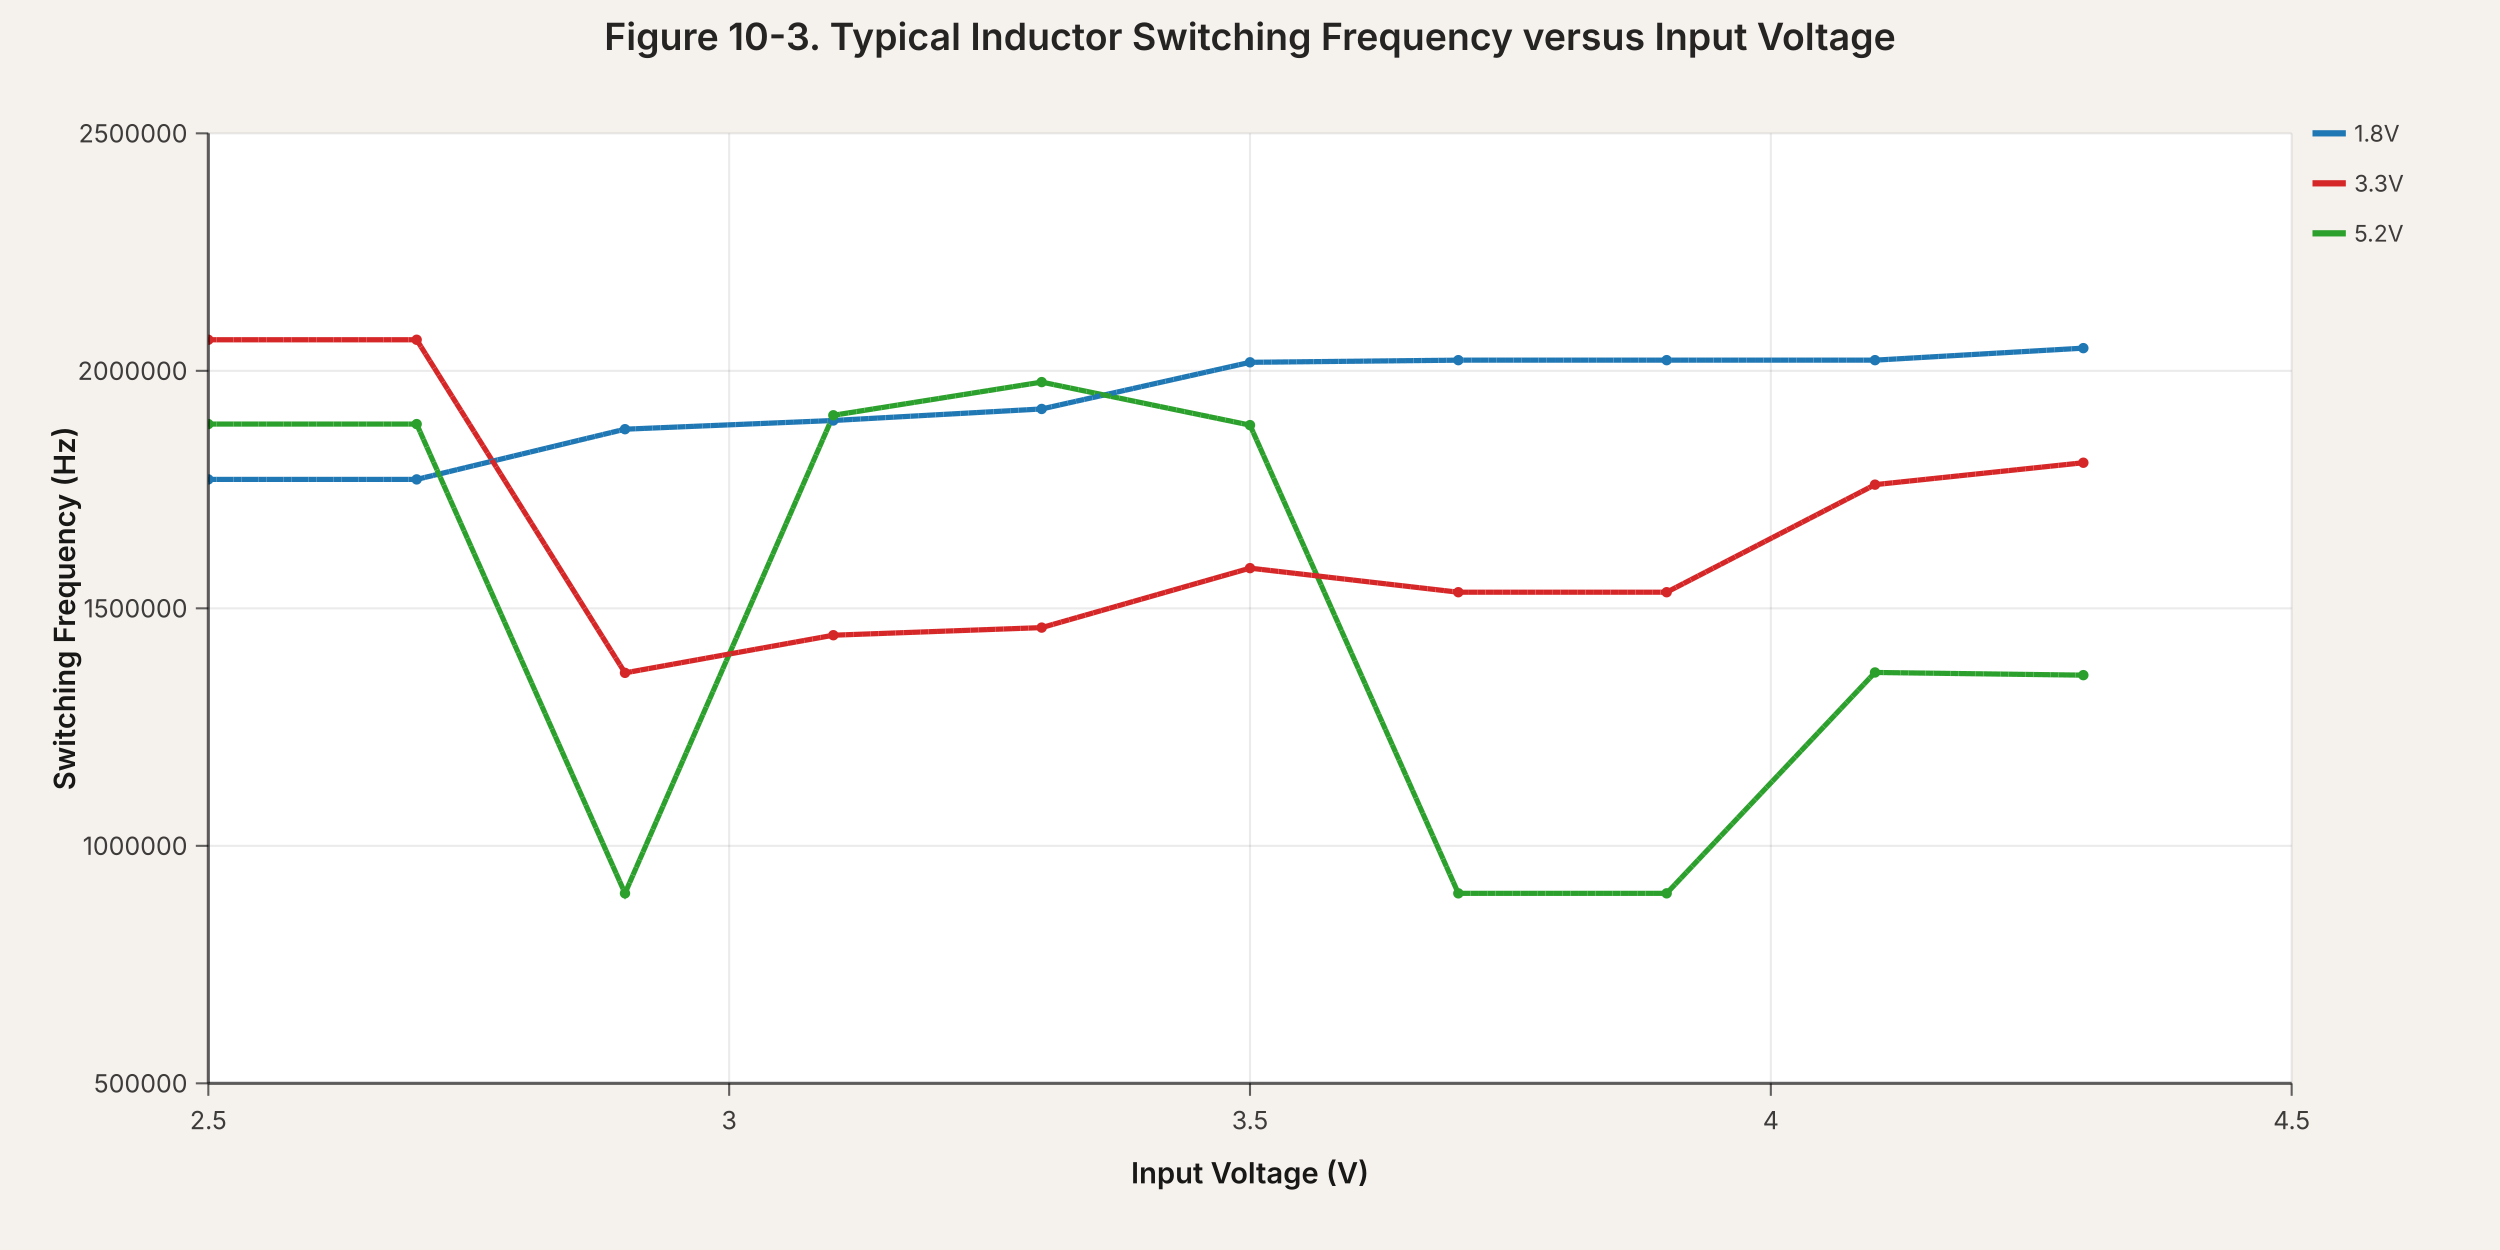
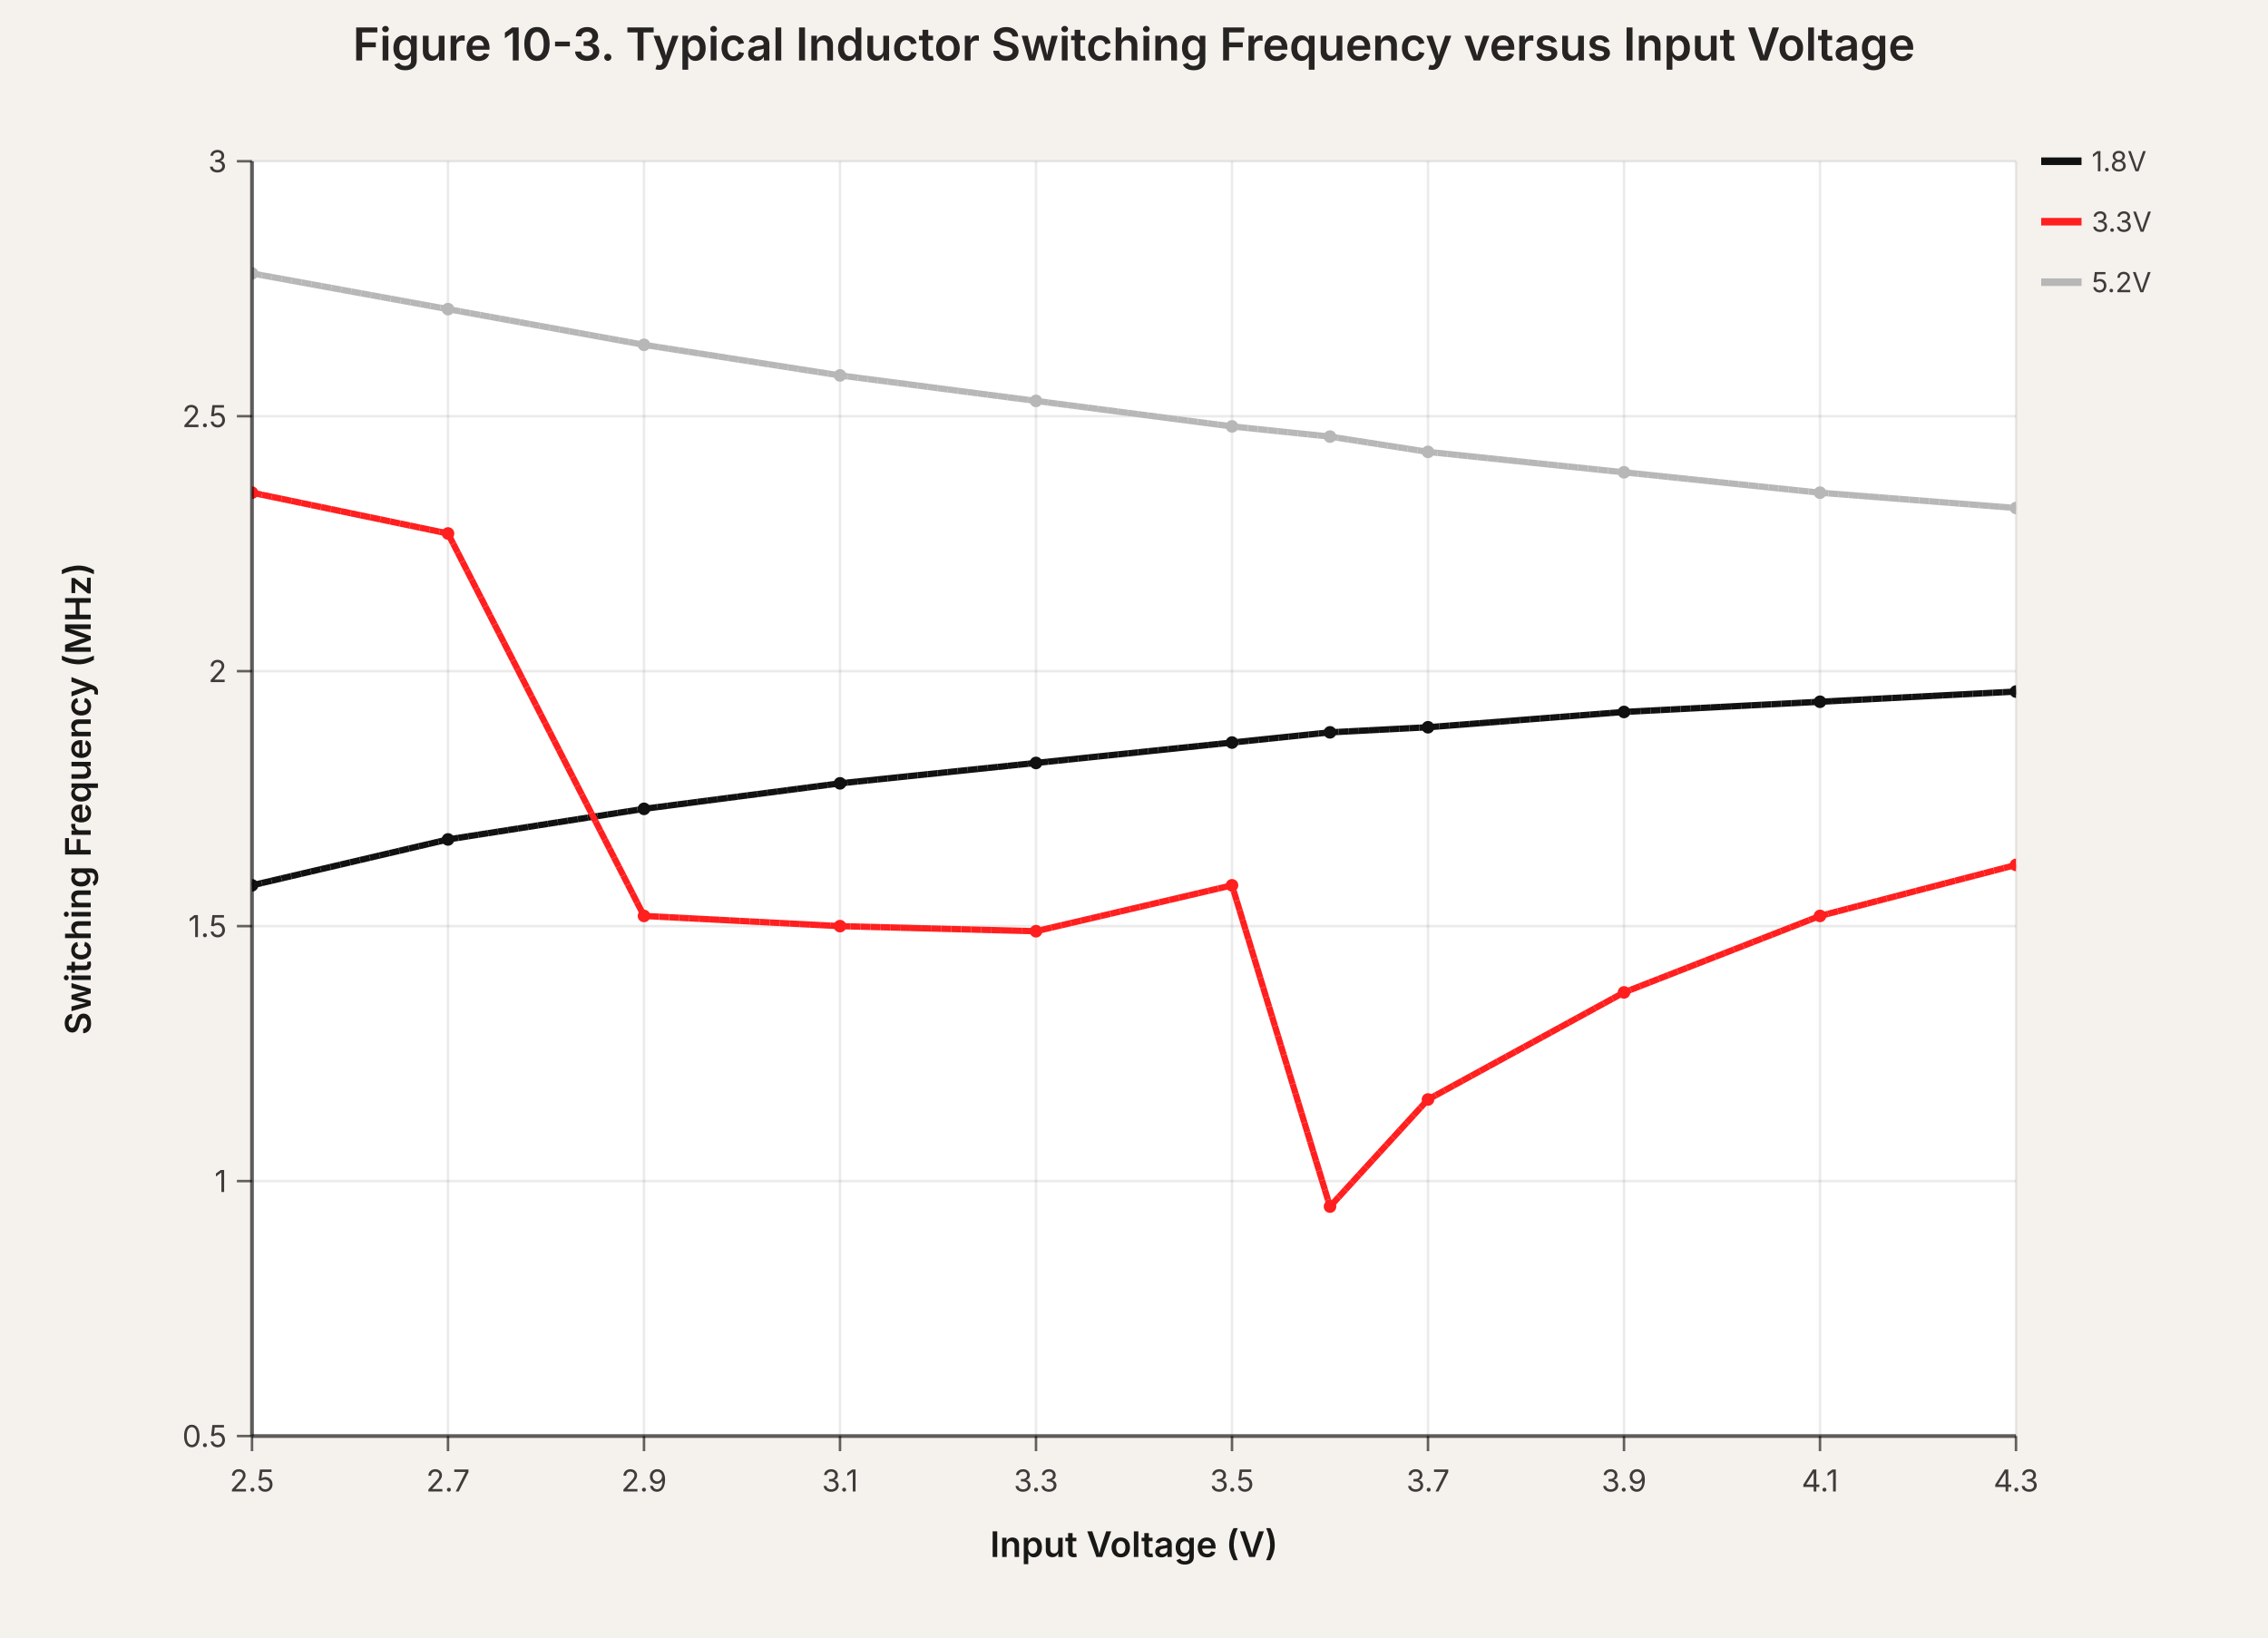
- <svg xmlns="http://www.w3.org/2000/svg" width="1200" height="600" style="background-color: rgb(245, 241, 237)" viewBox="0 0 1200 600" data-simulation-experiment-id="simulation_experiment_0" data-simulation-experiment-name="Figure 10-3. Typical Inductor Switching Frequency versus Input Voltage">
+ <svg xmlns="http://www.w3.org/2000/svg" width="900" height="650" style="background-color: rgb(245, 241, 237)" viewBox="0 0 900 650" data-simulation-experiment-id="simulation_experiment_0" data-simulation-experiment-name="Figure 10-3. Typical Inductor Switching Frequency versus Input Voltage" data-software-used-string="@tscircuit/core@0.0.1561">
  <style>
:root { color-scheme: light; }
svg { font-family: 'Inter', 'Helvetica Neue', Arial, sans-serif; }
.background { fill: rgb(245, 241, 237); }
.plot-background { fill: #ffffff; }
.grid-line { stroke: rgba(0, 0, 0, 0.08); stroke-width: 1; }
.axis { stroke: rgba(0, 0, 0, 0.6); stroke-width: 1.5; }
.axis-tick { stroke: rgba(0, 0, 0, 0.6); stroke-width: 1; }
.axis-label { fill: rgba(0, 0, 0, 0.75); font-size: 12px; }
.axis-title { fill: rgba(0, 0, 0, 0.9); font-size: 14px; font-weight: 600; }
.legend-label { fill: rgba(0, 0, 0, 0.75); font-size: 11px; }
.legend-line { stroke-width: 3; }
.scope-channel-card { fill: #ffffff; stroke: rgba(0, 0, 0, 0.22); stroke-width: 1; }
.scope-channel-header-text { fill: #ffffff; font-size: 14px; font-weight: 700; }
.scope-channel-detail { fill: rgba(0, 0, 0, 0.42); font-size: 14px; }
.simulation-line { fill: none; stroke-width: 2.5; }
.simulation-point { stroke-width: 0; }
.chart-title { fill: rgba(0, 0, 0, 0.85); font-size: 18px; font-weight: 600; }
</style>
-   <rect class="background" x="0" y="0" width="1200" height="600" />
+   <rect class="background" x="0" y="0" width="900" height="650" />
  <defs>
    <clipPath id="simulation-graph-simulation_experiment_0">
-       <rect x="100" y="64" width="1000" height="456" />
+       <rect x="100" y="64" width="700" height="506" />
    </clipPath>
  </defs>
-   <rect class="plot-background" x="100" y="64" width="1000" height="456" />
+   <rect class="plot-background" x="100" y="64" width="700" height="506" />
  <g class="grid">
-     <line class="grid-line grid-line-x" x1="100" y1="64" x2="100" y2="520" />
-     <line class="grid-line grid-line-x" x1="350" y1="64" x2="350" y2="520" />
-     <line class="grid-line grid-line-x" x1="600" y1="64" x2="600" y2="520" />
-     <line class="grid-line grid-line-x" x1="850" y1="64" x2="850" y2="520" />
-     <line class="grid-line grid-line-x" x1="1100" y1="64" x2="1100" y2="520" />
-     <line class="grid-line grid-line-y" x1="100" y1="520" x2="1100" y2="520" />
-     <line class="grid-line grid-line-y" x1="100" y1="406" x2="1100" y2="406" />
-     <line class="grid-line grid-line-y" x1="100" y1="292" x2="1100" y2="292" />
-     <line class="grid-line grid-line-y" x1="100" y1="178" x2="1100" y2="178" />
-     <line class="grid-line grid-line-y" x1="100" y1="64" x2="1100" y2="64" />
+     <line class="grid-line grid-line-x" x1="100" y1="64" x2="100" y2="570" />
+     <line class="grid-line grid-line-x" x1="177.778" y1="64" x2="177.778" y2="570" />
+     <line class="grid-line grid-line-x" x1="255.556" y1="64" x2="255.556" y2="570" />
+     <line class="grid-line grid-line-x" x1="333.333" y1="64" x2="333.333" y2="570" />
+     <line class="grid-line grid-line-x" x1="411.111" y1="64" x2="411.111" y2="570" />
+     <line class="grid-line grid-line-x" x1="488.889" y1="64" x2="488.889" y2="570" />
+     <line class="grid-line grid-line-x" x1="566.667" y1="64" x2="566.667" y2="570" />
+     <line class="grid-line grid-line-x" x1="644.444" y1="64" x2="644.444" y2="570" />
+     <line class="grid-line grid-line-x" x1="722.222" y1="64" x2="722.222" y2="570" />
+     <line class="grid-line grid-line-x" x1="800" y1="64" x2="800" y2="570" />
+     <line class="grid-line grid-line-y" x1="100" y1="570" x2="800" y2="570" />
+     <line class="grid-line grid-line-y" x1="100" y1="468.8" x2="800" y2="468.8" />
+     <line class="grid-line grid-line-y" x1="100" y1="367.6" x2="800" y2="367.6" />
+     <line class="grid-line grid-line-y" x1="100" y1="266.4" x2="800" y2="266.4" />
+     <line class="grid-line grid-line-y" x1="100" y1="165.2" x2="800" y2="165.2" />
+     <line class="grid-line grid-line-y" x1="100" y1="64" x2="800" y2="64" />
  </g>
  <g class="data-series">
-     <path class="simulation-line" d="M 100 230.114 L 200 230.114 L 300 206.014 L 400 201.835 L 500 196.304 L 600 173.91 L 700 172.876 L 800 172.876 L 900 172.876 L 1000 167.106" stroke="#1f77b4" clip-path="url(#simulation-graph-simulation_experiment_0)" data-simulation-transient-voltage-graph-id="simulation_measurement_result_0_0" stroke-dasharray="4 8" stroke-dashoffset="0" />
-     <path class="simulation-line" d="M 100 163.088 L 200 163.088 L 300 322.968 L 400 304.901 L 500 301.25 L 600 272.71 L 700 284.265 L 800 284.265 L 900 232.637 L 1000 222.112" stroke="#d62728" clip-path="url(#simulation-graph-simulation_experiment_0)" data-simulation-transient-voltage-graph-id="simulation_measurement_result_0_1" stroke-dasharray="4 8" stroke-dashoffset="4" />
-     <path class="simulation-line" d="M 100 203.565 L 200 203.565 L 300 428.8 L 400 199.338 L 500 183.407 L 600 204.057 L 700 428.8 L 800 428.8 L 900 322.783 L 1000 324.071" stroke="#2ca02c" clip-path="url(#simulation-graph-simulation_experiment_0)" data-simulation-transient-voltage-graph-id="simulation_measurement_result_0_2" stroke-dasharray="4 8" stroke-dashoffset="8" />
-     <path class="simulation-line" d="M 100 230.114 L 200 230.114 L 300 206.014 L 400 201.835 L 500 196.304 L 600 173.91 L 700 172.876 L 800 172.876 L 900 172.876 L 1000 167.106" stroke="#1f77b4" clip-path="url(#simulation-graph-simulation_experiment_0)" data-simulation-transient-voltage-graph-id="simulation_measurement_result_0_0" stroke-dasharray="4 8" stroke-dashoffset="4" />
-     <path class="simulation-line" d="M 100 163.088 L 200 163.088 L 300 322.968 L 400 304.901 L 500 301.25 L 600 272.71 L 700 284.265 L 800 284.265 L 900 232.637 L 1000 222.112" stroke="#d62728" clip-path="url(#simulation-graph-simulation_experiment_0)" data-simulation-transient-voltage-graph-id="simulation_measurement_result_0_1" stroke-dasharray="4 8" stroke-dashoffset="8" />
-     <path class="simulation-line" d="M 100 203.565 L 200 203.565 L 300 428.8 L 400 199.338 L 500 183.407 L 600 204.057 L 700 428.8 L 800 428.8 L 900 322.783 L 1000 324.071" stroke="#2ca02c" clip-path="url(#simulation-graph-simulation_experiment_0)" data-simulation-transient-voltage-graph-id="simulation_measurement_result_0_2" stroke-dasharray="4 8" stroke-dashoffset="0" />
-     <path class="simulation-line" d="M 100 230.114 L 200 230.114 L 300 206.014 L 400 201.835 L 500 196.304 L 600 173.91 L 700 172.876 L 800 172.876 L 900 172.876 L 1000 167.106" stroke="#1f77b4" clip-path="url(#simulation-graph-simulation_experiment_0)" data-simulation-transient-voltage-graph-id="simulation_measurement_result_0_0" stroke-dasharray="4 8" stroke-dashoffset="8" />
-     <path class="simulation-line" d="M 100 163.088 L 200 163.088 L 300 322.968 L 400 304.901 L 500 301.25 L 600 272.71 L 700 284.265 L 800 284.265 L 900 232.637 L 1000 222.112" stroke="#d62728" clip-path="url(#simulation-graph-simulation_experiment_0)" data-simulation-transient-voltage-graph-id="simulation_measurement_result_0_1" stroke-dasharray="4 8" stroke-dashoffset="0" />
-     <path class="simulation-line" d="M 100 203.565 L 200 203.565 L 300 428.8 L 400 199.338 L 500 183.407 L 600 204.057 L 700 428.8 L 800 428.8 L 900 322.783 L 1000 324.071" stroke="#2ca02c" clip-path="url(#simulation-graph-simulation_experiment_0)" data-simulation-transient-voltage-graph-id="simulation_measurement_result_0_2" stroke-dasharray="4 8" stroke-dashoffset="4" />
-     <circle class="simulation-point" cx="100" cy="230.114" r="2.5" fill="#1f77b4" clip-path="url(#simulation-graph-simulation_experiment_0)" />
-     <circle class="simulation-point" cx="200" cy="230.114" r="2.5" fill="#1f77b4" clip-path="url(#simulation-graph-simulation_experiment_0)" />
-     <circle class="simulation-point" cx="300" cy="206.014" r="2.5" fill="#1f77b4" clip-path="url(#simulation-graph-simulation_experiment_0)" />
-     <circle class="simulation-point" cx="400" cy="201.835" r="2.5" fill="#1f77b4" clip-path="url(#simulation-graph-simulation_experiment_0)" />
-     <circle class="simulation-point" cx="500" cy="196.304" r="2.5" fill="#1f77b4" clip-path="url(#simulation-graph-simulation_experiment_0)" />
-     <circle class="simulation-point" cx="600" cy="173.91" r="2.5" fill="#1f77b4" clip-path="url(#simulation-graph-simulation_experiment_0)" />
-     <circle class="simulation-point" cx="700" cy="172.876" r="2.5" fill="#1f77b4" clip-path="url(#simulation-graph-simulation_experiment_0)" />
-     <circle class="simulation-point" cx="800" cy="172.876" r="2.5" fill="#1f77b4" clip-path="url(#simulation-graph-simulation_experiment_0)" />
-     <circle class="simulation-point" cx="900" cy="172.876" r="2.5" fill="#1f77b4" clip-path="url(#simulation-graph-simulation_experiment_0)" />
-     <circle class="simulation-point" cx="1000" cy="167.106" r="2.5" fill="#1f77b4" clip-path="url(#simulation-graph-simulation_experiment_0)" />
-     <circle class="simulation-point" cx="100" cy="163.088" r="2.5" fill="#d62728" clip-path="url(#simulation-graph-simulation_experiment_0)" />
-     <circle class="simulation-point" cx="200" cy="163.088" r="2.5" fill="#d62728" clip-path="url(#simulation-graph-simulation_experiment_0)" />
-     <circle class="simulation-point" cx="300" cy="322.968" r="2.5" fill="#d62728" clip-path="url(#simulation-graph-simulation_experiment_0)" />
-     <circle class="simulation-point" cx="400" cy="304.901" r="2.5" fill="#d62728" clip-path="url(#simulation-graph-simulation_experiment_0)" />
-     <circle class="simulation-point" cx="500" cy="301.25" r="2.5" fill="#d62728" clip-path="url(#simulation-graph-simulation_experiment_0)" />
-     <circle class="simulation-point" cx="600" cy="272.71" r="2.5" fill="#d62728" clip-path="url(#simulation-graph-simulation_experiment_0)" />
-     <circle class="simulation-point" cx="700" cy="284.265" r="2.5" fill="#d62728" clip-path="url(#simulation-graph-simulation_experiment_0)" />
-     <circle class="simulation-point" cx="800" cy="284.265" r="2.5" fill="#d62728" clip-path="url(#simulation-graph-simulation_experiment_0)" />
-     <circle class="simulation-point" cx="900" cy="232.637" r="2.5" fill="#d62728" clip-path="url(#simulation-graph-simulation_experiment_0)" />
-     <circle class="simulation-point" cx="1000" cy="222.112" r="2.5" fill="#d62728" clip-path="url(#simulation-graph-simulation_experiment_0)" />
-     <circle class="simulation-point" cx="100" cy="203.565" r="2.5" fill="#2ca02c" clip-path="url(#simulation-graph-simulation_experiment_0)" />
-     <circle class="simulation-point" cx="200" cy="203.565" r="2.5" fill="#2ca02c" clip-path="url(#simulation-graph-simulation_experiment_0)" />
-     <circle class="simulation-point" cx="300" cy="428.8" r="2.5" fill="#2ca02c" clip-path="url(#simulation-graph-simulation_experiment_0)" />
-     <circle class="simulation-point" cx="400" cy="199.338" r="2.5" fill="#2ca02c" clip-path="url(#simulation-graph-simulation_experiment_0)" />
-     <circle class="simulation-point" cx="500" cy="183.407" r="2.5" fill="#2ca02c" clip-path="url(#simulation-graph-simulation_experiment_0)" />
-     <circle class="simulation-point" cx="600" cy="204.057" r="2.5" fill="#2ca02c" clip-path="url(#simulation-graph-simulation_experiment_0)" />
-     <circle class="simulation-point" cx="700" cy="428.8" r="2.5" fill="#2ca02c" clip-path="url(#simulation-graph-simulation_experiment_0)" />
-     <circle class="simulation-point" cx="800" cy="428.8" r="2.5" fill="#2ca02c" clip-path="url(#simulation-graph-simulation_experiment_0)" />
-     <circle class="simulation-point" cx="900" cy="322.783" r="2.5" fill="#2ca02c" clip-path="url(#simulation-graph-simulation_experiment_0)" />
-     <circle class="simulation-point" cx="1000" cy="324.071" r="2.5" fill="#2ca02c" clip-path="url(#simulation-graph-simulation_experiment_0)" />
+     <path class="simulation-line" d="M 100 351.408 L 177.778 333.192 L 255.556 321.048 L 333.333 310.928 L 411.111 302.832 L 488.889 294.736 L 527.778 290.688 L 566.667 288.664 L 644.444 282.592 L 722.222 278.544 L 800 274.496" stroke="#111111" clip-path="url(#simulation-graph-simulation_experiment_0)" data-simulation-transient-voltage-graph-id="simulation_measurement_result_0_0" stroke-dasharray="4 8" stroke-dashoffset="0" />
+     <path class="simulation-line" d="M 100 195.56 L 177.778 211.752 L 255.556 363.552 L 333.333 367.6 L 411.111 369.624 L 488.889 351.408 L 527.778 478.92 L 566.667 436.416 L 644.444 393.912 L 722.222 363.552 L 800 343.312" stroke="#ff1f1f" clip-path="url(#simulation-graph-simulation_experiment_0)" data-simulation-transient-voltage-graph-id="simulation_measurement_result_0_1" stroke-dasharray="4 8" stroke-dashoffset="4" />
+     <path class="simulation-line" d="M 100 108.528 L 177.778 122.696 L 255.556 136.864 L 333.333 149.008 L 411.111 159.128 L 488.889 169.248 L 527.778 173.296 L 566.667 179.368 L 644.444 187.464 L 722.222 195.56 L 800 201.632" stroke="#b7b7b7" clip-path="url(#simulation-graph-simulation_experiment_0)" data-simulation-transient-voltage-graph-id="simulation_measurement_result_0_2" stroke-dasharray="4 8" stroke-dashoffset="8" />
+     <path class="simulation-line" d="M 100 351.408 L 177.778 333.192 L 255.556 321.048 L 333.333 310.928 L 411.111 302.832 L 488.889 294.736 L 527.778 290.688 L 566.667 288.664 L 644.444 282.592 L 722.222 278.544 L 800 274.496" stroke="#111111" clip-path="url(#simulation-graph-simulation_experiment_0)" data-simulation-transient-voltage-graph-id="simulation_measurement_result_0_0" stroke-dasharray="4 8" stroke-dashoffset="4" />
+     <path class="simulation-line" d="M 100 195.56 L 177.778 211.752 L 255.556 363.552 L 333.333 367.6 L 411.111 369.624 L 488.889 351.408 L 527.778 478.92 L 566.667 436.416 L 644.444 393.912 L 722.222 363.552 L 800 343.312" stroke="#ff1f1f" clip-path="url(#simulation-graph-simulation_experiment_0)" data-simulation-transient-voltage-graph-id="simulation_measurement_result_0_1" stroke-dasharray="4 8" stroke-dashoffset="8" />
+     <path class="simulation-line" d="M 100 108.528 L 177.778 122.696 L 255.556 136.864 L 333.333 149.008 L 411.111 159.128 L 488.889 169.248 L 527.778 173.296 L 566.667 179.368 L 644.444 187.464 L 722.222 195.56 L 800 201.632" stroke="#b7b7b7" clip-path="url(#simulation-graph-simulation_experiment_0)" data-simulation-transient-voltage-graph-id="simulation_measurement_result_0_2" stroke-dasharray="4 8" stroke-dashoffset="0" />
+     <path class="simulation-line" d="M 100 351.408 L 177.778 333.192 L 255.556 321.048 L 333.333 310.928 L 411.111 302.832 L 488.889 294.736 L 527.778 290.688 L 566.667 288.664 L 644.444 282.592 L 722.222 278.544 L 800 274.496" stroke="#111111" clip-path="url(#simulation-graph-simulation_experiment_0)" data-simulation-transient-voltage-graph-id="simulation_measurement_result_0_0" stroke-dasharray="4 8" stroke-dashoffset="8" />
+     <path class="simulation-line" d="M 100 195.56 L 177.778 211.752 L 255.556 363.552 L 333.333 367.6 L 411.111 369.624 L 488.889 351.408 L 527.778 478.92 L 566.667 436.416 L 644.444 393.912 L 722.222 363.552 L 800 343.312" stroke="#ff1f1f" clip-path="url(#simulation-graph-simulation_experiment_0)" data-simulation-transient-voltage-graph-id="simulation_measurement_result_0_1" stroke-dasharray="4 8" stroke-dashoffset="0" />
+     <path class="simulation-line" d="M 100 108.528 L 177.778 122.696 L 255.556 136.864 L 333.333 149.008 L 411.111 159.128 L 488.889 169.248 L 527.778 173.296 L 566.667 179.368 L 644.444 187.464 L 722.222 195.56 L 800 201.632" stroke="#b7b7b7" clip-path="url(#simulation-graph-simulation_experiment_0)" data-simulation-transient-voltage-graph-id="simulation_measurement_result_0_2" stroke-dasharray="4 8" stroke-dashoffset="4" />
+     <circle class="simulation-point" cx="100" cy="351.408" r="2.5" fill="#111111" clip-path="url(#simulation-graph-simulation_experiment_0)" />
+     <circle class="simulation-point" cx="177.778" cy="333.192" r="2.5" fill="#111111" clip-path="url(#simulation-graph-simulation_experiment_0)" />
+     <circle class="simulation-point" cx="255.556" cy="321.048" r="2.5" fill="#111111" clip-path="url(#simulation-graph-simulation_experiment_0)" />
+     <circle class="simulation-point" cx="333.333" cy="310.928" r="2.5" fill="#111111" clip-path="url(#simulation-graph-simulation_experiment_0)" />
+     <circle class="simulation-point" cx="411.111" cy="302.832" r="2.5" fill="#111111" clip-path="url(#simulation-graph-simulation_experiment_0)" />
+     <circle class="simulation-point" cx="488.889" cy="294.736" r="2.5" fill="#111111" clip-path="url(#simulation-graph-simulation_experiment_0)" />
+     <circle class="simulation-point" cx="527.778" cy="290.688" r="2.5" fill="#111111" clip-path="url(#simulation-graph-simulation_experiment_0)" />
+     <circle class="simulation-point" cx="566.667" cy="288.664" r="2.5" fill="#111111" clip-path="url(#simulation-graph-simulation_experiment_0)" />
+     <circle class="simulation-point" cx="644.444" cy="282.592" r="2.5" fill="#111111" clip-path="url(#simulation-graph-simulation_experiment_0)" />
+     <circle class="simulation-point" cx="722.222" cy="278.544" r="2.5" fill="#111111" clip-path="url(#simulation-graph-simulation_experiment_0)" />
+     <circle class="simulation-point" cx="800" cy="274.496" r="2.5" fill="#111111" clip-path="url(#simulation-graph-simulation_experiment_0)" />
+     <circle class="simulation-point" cx="100" cy="195.56" r="2.5" fill="#ff1f1f" clip-path="url(#simulation-graph-simulation_experiment_0)" />
+     <circle class="simulation-point" cx="177.778" cy="211.752" r="2.5" fill="#ff1f1f" clip-path="url(#simulation-graph-simulation_experiment_0)" />
+     <circle class="simulation-point" cx="255.556" cy="363.552" r="2.5" fill="#ff1f1f" clip-path="url(#simulation-graph-simulation_experiment_0)" />
+     <circle class="simulation-point" cx="333.333" cy="367.6" r="2.5" fill="#ff1f1f" clip-path="url(#simulation-graph-simulation_experiment_0)" />
+     <circle class="simulation-point" cx="411.111" cy="369.624" r="2.5" fill="#ff1f1f" clip-path="url(#simulation-graph-simulation_experiment_0)" />
+     <circle class="simulation-point" cx="488.889" cy="351.408" r="2.5" fill="#ff1f1f" clip-path="url(#simulation-graph-simulation_experiment_0)" />
+     <circle class="simulation-point" cx="527.778" cy="478.92" r="2.5" fill="#ff1f1f" clip-path="url(#simulation-graph-simulation_experiment_0)" />
+     <circle class="simulation-point" cx="566.667" cy="436.416" r="2.5" fill="#ff1f1f" clip-path="url(#simulation-graph-simulation_experiment_0)" />
+     <circle class="simulation-point" cx="644.444" cy="393.912" r="2.5" fill="#ff1f1f" clip-path="url(#simulation-graph-simulation_experiment_0)" />
+     <circle class="simulation-point" cx="722.222" cy="363.552" r="2.5" fill="#ff1f1f" clip-path="url(#simulation-graph-simulation_experiment_0)" />
+     <circle class="simulation-point" cx="800" cy="343.312" r="2.5" fill="#ff1f1f" clip-path="url(#simulation-graph-simulation_experiment_0)" />
+     <circle class="simulation-point" cx="100" cy="108.528" r="2.5" fill="#b7b7b7" clip-path="url(#simulation-graph-simulation_experiment_0)" />
+     <circle class="simulation-point" cx="177.778" cy="122.696" r="2.5" fill="#b7b7b7" clip-path="url(#simulation-graph-simulation_experiment_0)" />
+     <circle class="simulation-point" cx="255.556" cy="136.864" r="2.5" fill="#b7b7b7" clip-path="url(#simulation-graph-simulation_experiment_0)" />
+     <circle class="simulation-point" cx="333.333" cy="149.008" r="2.5" fill="#b7b7b7" clip-path="url(#simulation-graph-simulation_experiment_0)" />
+     <circle class="simulation-point" cx="411.111" cy="159.128" r="2.5" fill="#b7b7b7" clip-path="url(#simulation-graph-simulation_experiment_0)" />
+     <circle class="simulation-point" cx="488.889" cy="169.248" r="2.5" fill="#b7b7b7" clip-path="url(#simulation-graph-simulation_experiment_0)" />
+     <circle class="simulation-point" cx="527.778" cy="173.296" r="2.5" fill="#b7b7b7" clip-path="url(#simulation-graph-simulation_experiment_0)" />
+     <circle class="simulation-point" cx="566.667" cy="179.368" r="2.5" fill="#b7b7b7" clip-path="url(#simulation-graph-simulation_experiment_0)" />
+     <circle class="simulation-point" cx="644.444" cy="187.464" r="2.5" fill="#b7b7b7" clip-path="url(#simulation-graph-simulation_experiment_0)" />
+     <circle class="simulation-point" cx="722.222" cy="195.56" r="2.5" fill="#b7b7b7" clip-path="url(#simulation-graph-simulation_experiment_0)" />
+     <circle class="simulation-point" cx="800" cy="201.632" r="2.5" fill="#b7b7b7" clip-path="url(#simulation-graph-simulation_experiment_0)" />
  </g>
  <g class="axes">
-     <line class="axis axis-x" x1="100" y1="520" x2="1100" y2="520" />
-     <line class="axis axis-y" x1="100" y1="64" x2="100" y2="520" />
-     <line class="axis-tick axis-tick-x" x1="100" y1="520" x2="100" y2="526" />
-     <text class="axis-label axis-label-x" x="100" y="542" text-anchor="middle">2.5</text>
-     <line class="axis-tick axis-tick-x" x1="350" y1="520" x2="350" y2="526" />
-     <text class="axis-label axis-label-x" x="350" y="542" text-anchor="middle">3</text>
-     <line class="axis-tick axis-tick-x" x1="600" y1="520" x2="600" y2="526" />
-     <text class="axis-label axis-label-x" x="600" y="542" text-anchor="middle">3.5</text>
-     <line class="axis-tick axis-tick-x" x1="850" y1="520" x2="850" y2="526" />
-     <text class="axis-label axis-label-x" x="850" y="542" text-anchor="middle">4</text>
-     <line class="axis-tick axis-tick-x" x1="1100" y1="520" x2="1100" y2="526" />
-     <text class="axis-label axis-label-x" x="1100" y="542" text-anchor="middle">4.5</text>
-     <line class="axis-tick axis-tick-y" x1="94" y1="520" x2="100" y2="520" />
-     <text class="axis-label axis-label-y" x="90" y="520" text-anchor="end" dominant-baseline="middle">500000</text>
-     <line class="axis-tick axis-tick-y" x1="94" y1="406" x2="100" y2="406" />
-     <text class="axis-label axis-label-y" x="90" y="406" text-anchor="end" dominant-baseline="middle">1000000</text>
-     <line class="axis-tick axis-tick-y" x1="94" y1="292" x2="100" y2="292" />
-     <text class="axis-label axis-label-y" x="90" y="292" text-anchor="end" dominant-baseline="middle">1500000</text>
-     <line class="axis-tick axis-tick-y" x1="94" y1="178" x2="100" y2="178" />
-     <text class="axis-label axis-label-y" x="90" y="178" text-anchor="end" dominant-baseline="middle">2000000</text>
+     <line class="axis axis-x" x1="100" y1="570" x2="800" y2="570" />
+     <line class="axis axis-y" x1="100" y1="64" x2="100" y2="570" />
+     <line class="axis-tick axis-tick-x" x1="100" y1="570" x2="100" y2="576" />
+     <text class="axis-label axis-label-x" x="100" y="592" text-anchor="middle">2.5</text>
+     <line class="axis-tick axis-tick-x" x1="177.778" y1="570" x2="177.778" y2="576" />
+     <text class="axis-label axis-label-x" x="177.778" y="592" text-anchor="middle">2.7</text>
+     <line class="axis-tick axis-tick-x" x1="255.556" y1="570" x2="255.556" y2="576" />
+     <text class="axis-label axis-label-x" x="255.556" y="592" text-anchor="middle">2.9</text>
+     <line class="axis-tick axis-tick-x" x1="333.333" y1="570" x2="333.333" y2="576" />
+     <text class="axis-label axis-label-x" x="333.333" y="592" text-anchor="middle">3.1</text>
+     <line class="axis-tick axis-tick-x" x1="411.111" y1="570" x2="411.111" y2="576" />
+     <text class="axis-label axis-label-x" x="411.111" y="592" text-anchor="middle">3.3</text>
+     <line class="axis-tick axis-tick-x" x1="488.889" y1="570" x2="488.889" y2="576" />
+     <text class="axis-label axis-label-x" x="488.889" y="592" text-anchor="middle">3.5</text>
+     <line class="axis-tick axis-tick-x" x1="566.667" y1="570" x2="566.667" y2="576" />
+     <text class="axis-label axis-label-x" x="566.667" y="592" text-anchor="middle">3.7</text>
+     <line class="axis-tick axis-tick-x" x1="644.444" y1="570" x2="644.444" y2="576" />
+     <text class="axis-label axis-label-x" x="644.444" y="592" text-anchor="middle">3.9</text>
+     <line class="axis-tick axis-tick-x" x1="722.222" y1="570" x2="722.222" y2="576" />
+     <text class="axis-label axis-label-x" x="722.222" y="592" text-anchor="middle">4.1</text>
+     <line class="axis-tick axis-tick-x" x1="800" y1="570" x2="800" y2="576" />
+     <text class="axis-label axis-label-x" x="800" y="592" text-anchor="middle">4.3</text>
+     <line class="axis-tick axis-tick-y" x1="94" y1="570" x2="100" y2="570" />
+     <text class="axis-label axis-label-y" x="90" y="570" text-anchor="end" dominant-baseline="middle">0.5</text>
+     <line class="axis-tick axis-tick-y" x1="94" y1="468.8" x2="100" y2="468.8" />
+     <text class="axis-label axis-label-y" x="90" y="468.8" text-anchor="end" dominant-baseline="middle">1</text>
+     <line class="axis-tick axis-tick-y" x1="94" y1="367.6" x2="100" y2="367.6" />
+     <text class="axis-label axis-label-y" x="90" y="367.6" text-anchor="end" dominant-baseline="middle">1.5</text>
+     <line class="axis-tick axis-tick-y" x1="94" y1="266.4" x2="100" y2="266.4" />
+     <text class="axis-label axis-label-y" x="90" y="266.4" text-anchor="end" dominant-baseline="middle">2</text>
+     <line class="axis-tick axis-tick-y" x1="94" y1="165.2" x2="100" y2="165.2" />
+     <text class="axis-label axis-label-y" x="90" y="165.2" text-anchor="end" dominant-baseline="middle">2.5</text>
    <line class="axis-tick axis-tick-y" x1="94" y1="64" x2="100" y2="64" />
-     <text class="axis-label axis-label-y" x="90" y="64" text-anchor="end" dominant-baseline="middle">2500000</text>
-     <text class="axis-title axis-title-y" x="36" y="292" transform="rotate(-90 36 292)" text-anchor="middle">Switching Frequency (Hz)</text>
-     <text class="axis-title axis-title-x" x="600" y="568" text-anchor="middle">Input Voltage (V)</text>
+     <text class="axis-label axis-label-y" x="90" y="64" text-anchor="end" dominant-baseline="middle">3</text>
+     <text class="axis-title axis-title-y" x="36" y="317" transform="rotate(-90 36 317)" text-anchor="middle">Switching Frequency (MHz)</text>
+     <text class="axis-title axis-title-x" x="450" y="618" text-anchor="middle">Input Voltage (V)</text>
  </g>
  <g class="legend">
-     <g class="legend-item" transform="translate(1110 64)">
-       <line class="legend-line" x1="0" y1="0" x2="16" y2="0" stroke="#1f77b4" />
+     <g class="legend-item" transform="translate(810 64)">
+       <line class="legend-line" x1="0" y1="0" x2="16" y2="0" stroke="#111111" />
      <text class="legend-label" x="20" y="0" dominant-baseline="middle">
        <tspan x="20" dy="0">1.8V</tspan>
      </text>
    </g>
-     <g class="legend-item" transform="translate(1110 88)">
-       <line class="legend-line" x1="0" y1="0" x2="16" y2="0" stroke="#d62728" />
+     <g class="legend-item" transform="translate(810 88)">
+       <line class="legend-line" x1="0" y1="0" x2="16" y2="0" stroke="#ff1f1f" />
      <text class="legend-label" x="20" y="0" dominant-baseline="middle">
        <tspan x="20" dy="0">3.3V</tspan>
      </text>
    </g>
-     <g class="legend-item" transform="translate(1110 112)">
-       <line class="legend-line" x1="0" y1="0" x2="16" y2="0" stroke="#2ca02c" />
+     <g class="legend-item" transform="translate(810 112)">
+       <line class="legend-line" x1="0" y1="0" x2="16" y2="0" stroke="#b7b7b7" />
      <text class="legend-label" x="20" y="0" dominant-baseline="middle">
        <tspan x="20" dy="0">5.2V</tspan>
      </text>
    </g>
  </g>
-   <text class="chart-title" x="600" y="24" text-anchor="middle">Figure 10-3. Typical Inductor Switching Frequency versus Input Voltage</text>
+   <text class="chart-title" x="450" y="24" text-anchor="middle">Figure 10-3. Typical Inductor Switching Frequency versus Input Voltage</text>
</svg>
